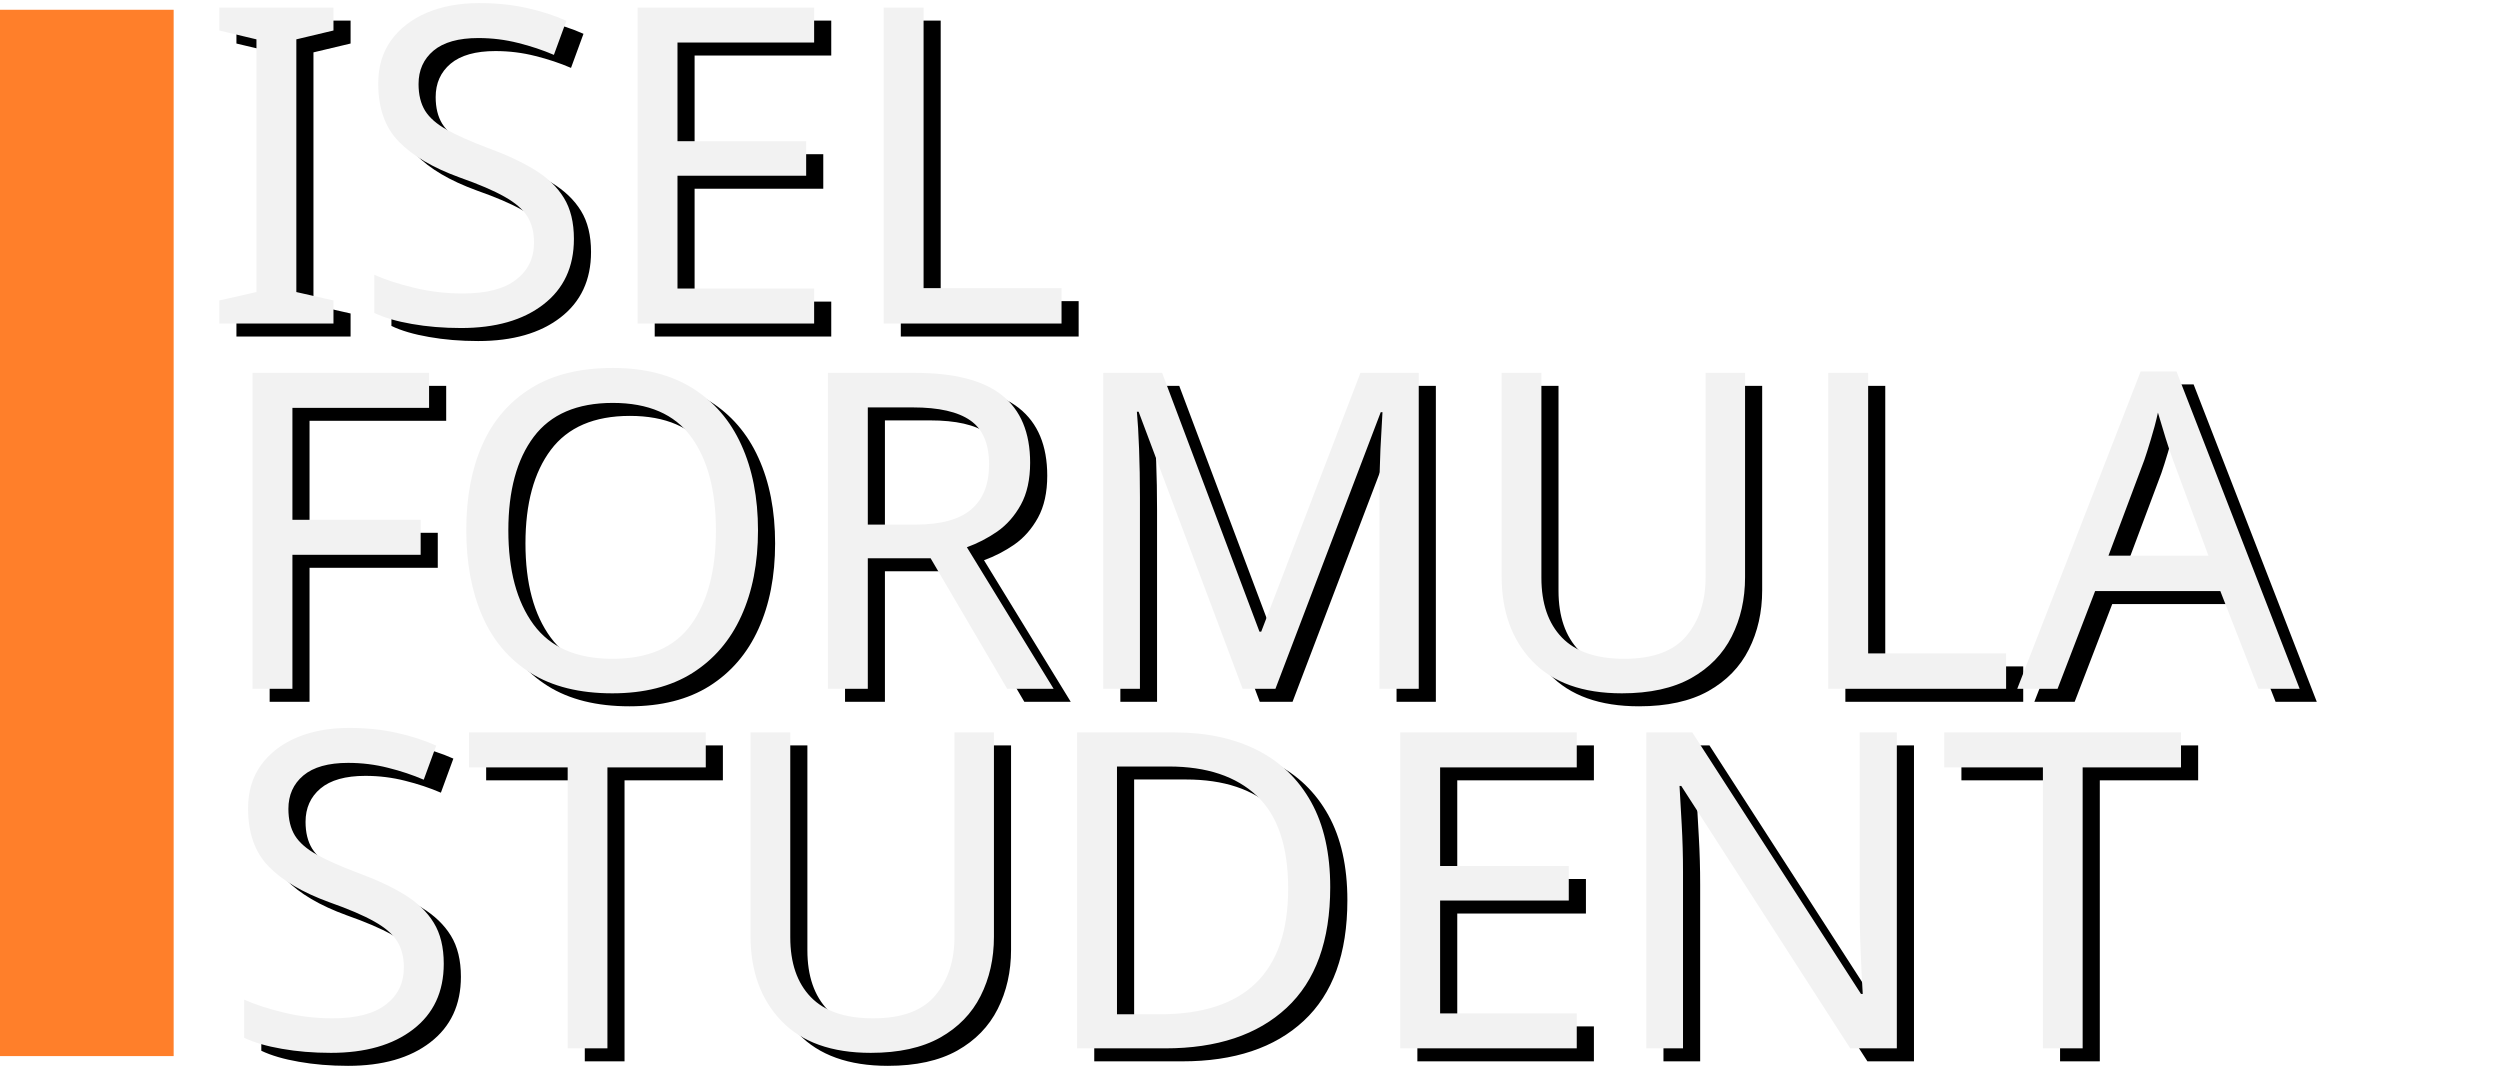
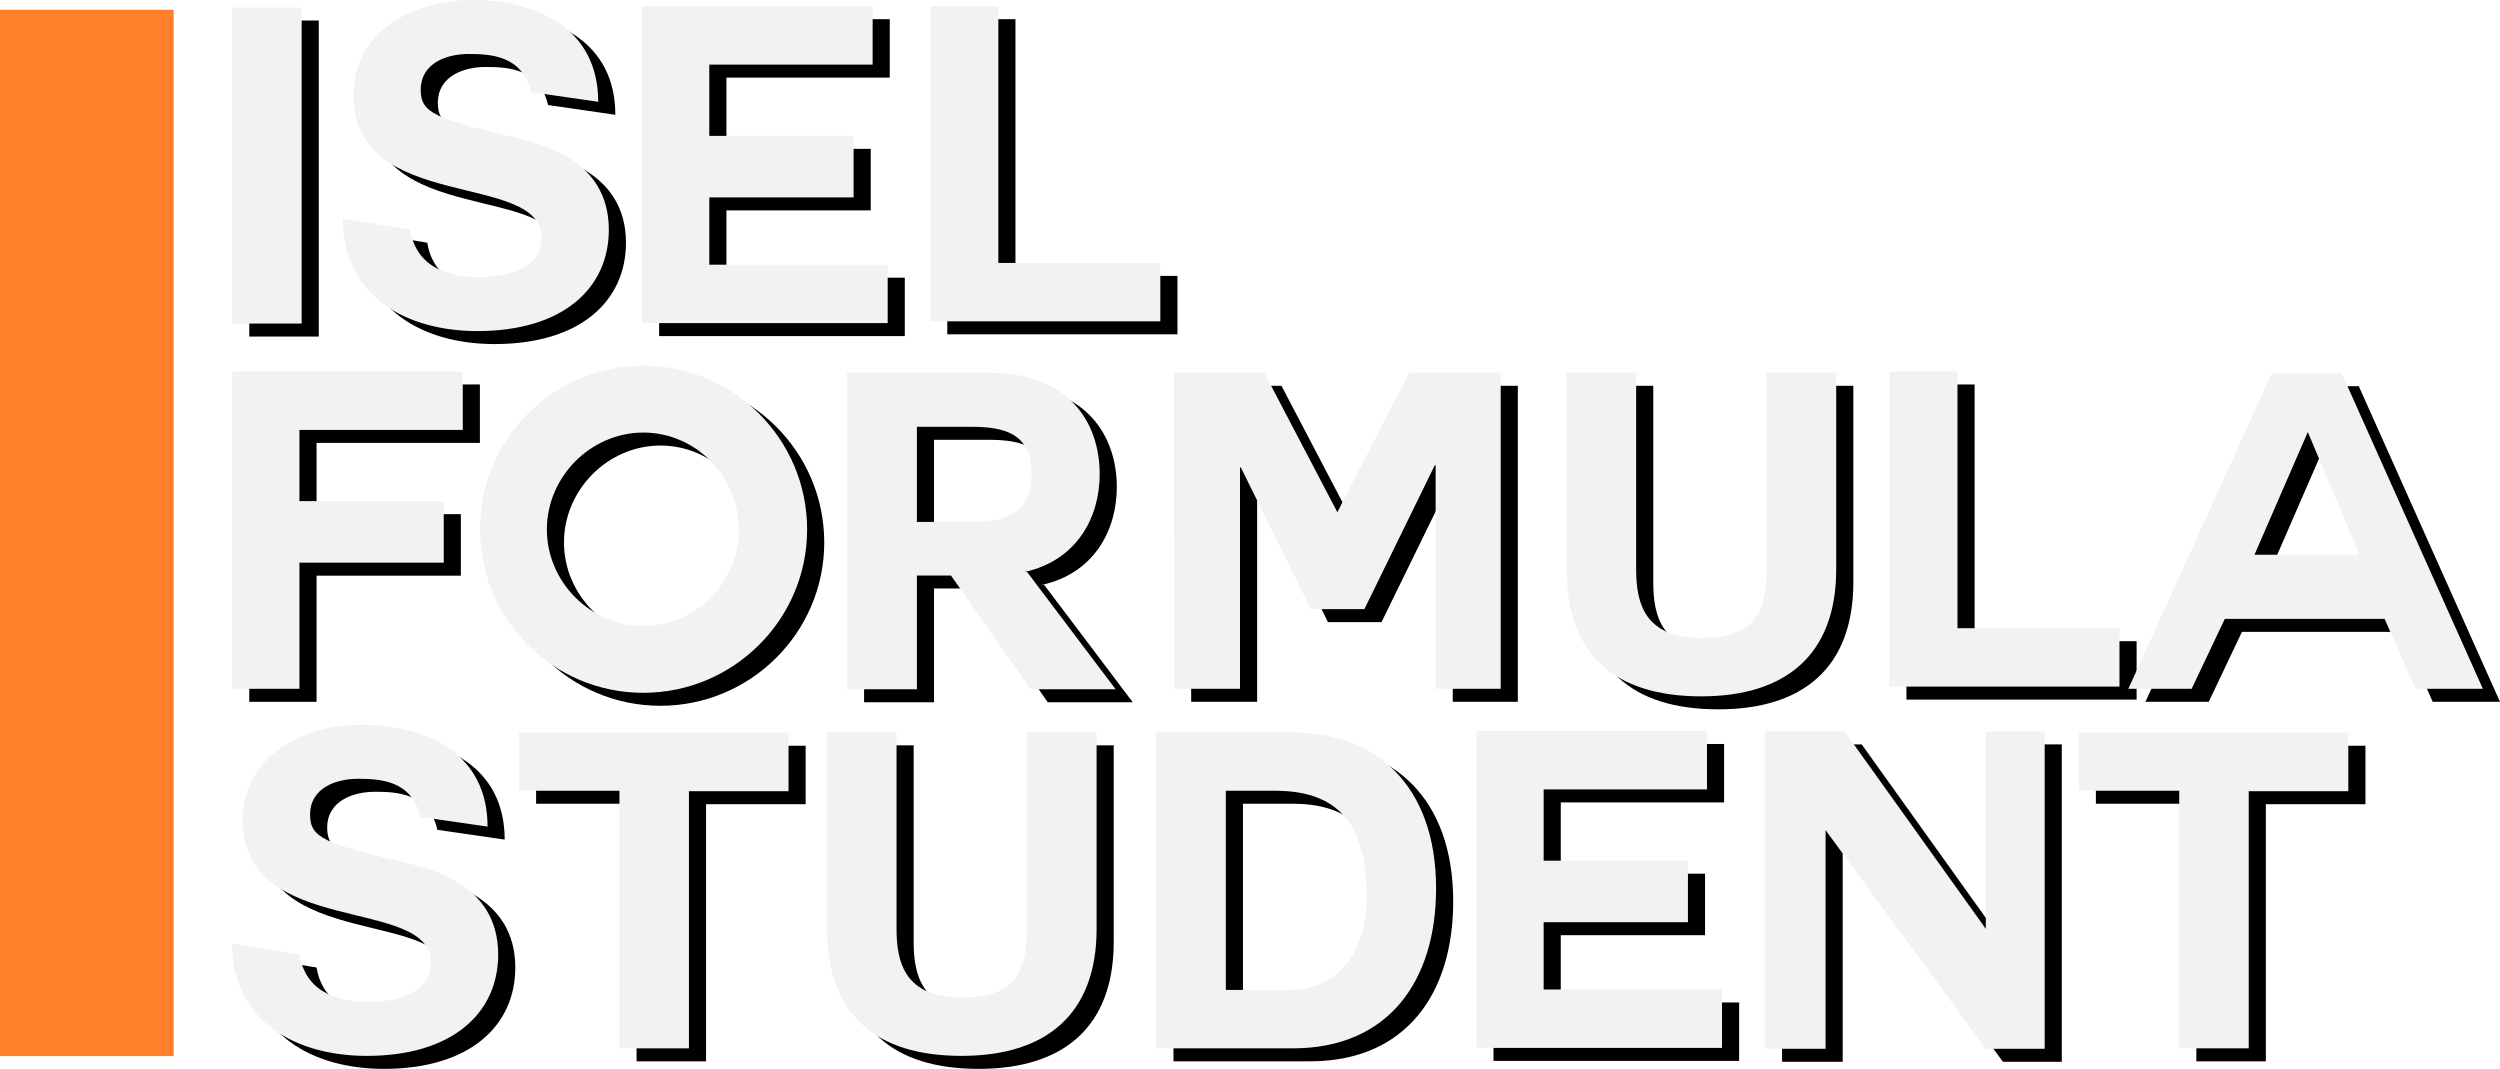
<svg xmlns="http://www.w3.org/2000/svg" width="269.284mm" height="115.131mm" viewBox="0 0 269.284 115.131" version="1.1" id="svg8">
  <defs id="defs2" />
  <g id="layer1" transform="translate(-14.79901,-43.22986)">
    <text xml:space="preserve" style="font-size:19.756px;line-height:1.25;font-family:Couture;-inkscape-font-specification:Couture;stroke-width:0.265" x="52.118" y="84.992" id="text12">
      <tspan id="tspan10" x="52.118" y="84.992" style="stroke-width:0.265" />
    </text>
    <g aria-label="STUDENT" id="text26-6" style="font-size:19.756px;line-height:1.25;font-family:Couture;-inkscape-font-specification:Couture;stroke-width:0.265">
      <g aria-label="S" id="text1063" style="font-size:70.526px;line-height:1.25;font-family:Couture;-inkscape-font-specification:Couture;stroke-width:0.25">
-         <text xml:space="preserve" style="font-size:47.676px;line-height:1.25;font-family:Couture;-inkscape-font-specification:Couture;fill:#000000;stroke-width:0.639" x="38.36" y="79.48" id="text18-47-9">
-           <tspan id="tspan16-9-5" x="38.36" y="79.48" style="fill:#000000;stroke-width:0.639">ISEL</tspan>
-         </text>
-         <text xml:space="preserve" style="font-size:47.676px;line-height:1.25;font-family:Couture;-inkscape-font-specification:Couture;fill:#000000;stroke-width:0.639" x="39.219" y="118.825" id="text22-4-4">
-           <tspan id="tspan20-9-5" x="39.219" y="118.825" style="fill:#000000;stroke-width:0.639">FORMULA</tspan>
-         </text>
-         <text xml:space="preserve" style="font-size:47.676px;line-height:1.25;font-family:Couture;-inkscape-font-specification:Couture;fill:#f2f2f2;stroke-width:0.639" x="36.516" y="78.081" id="text18-47">
-           <tspan id="tspan16-9" x="36.516" y="78.081" style="fill:#f2f2f2;stroke-width:0.639">ISEL</tspan>
-         </text>
-         <text xml:space="preserve" style="font-size:47.676px;line-height:1.25;font-family:Couture;-inkscape-font-specification:Couture;fill:#000000;stroke-width:0.639" x="40.506" y="157.55" id="text26-8-7">
-           <tspan x="40.506" y="157.55" style="fill:#000000;stroke-width:0.639" id="tspan28-7-2">STUDENT</tspan>
-         </text>
-         <text xml:space="preserve" style="font-size:47.676px;line-height:1.25;font-family:Couture;-inkscape-font-specification:Couture;fill:#f2f2f2;stroke-width:0.639" x="37.374" y="117.426" id="text22-4">
-           <tspan id="tspan20-9" x="37.374" y="117.426" style="fill:#f2f2f2;stroke-width:0.639">FORMULA</tspan>
-         </text>
-         <text xml:space="preserve" style="font-size:47.676px;line-height:1.25;font-family:Couture;-inkscape-font-specification:Couture;fill:#f2f2f2;stroke-width:0.639" x="38.661" y="156.152" id="text26-8">
-           <tspan x="38.661" y="156.152" style="fill:#f2f2f2;stroke-width:0.639" id="tspan28-7">STUDENT</tspan>
-         </text>
+         <g aria-label="ISEL" id="text18-47-9" style="font-size:47.676px;line-height:1.25;font-family:Couture;-inkscape-font-specification:Couture;fill:#000000;stroke-width:0.639">
+           <path d="m 41.65,79.48 h 7.485 V 45.439 h -7.485 z" style="fill:#000000;stroke-width:0.639" id="path1488" />
+           <path d="m 53.569,68.18 c 0,8.391 6.865,12.11 14.494,12.11 9.297,0 14.16,-4.672 14.16,-10.918 0,-7.724 -7.58,-9.297 -10.107,-9.917 -8.534,-2.05 -10.155,-2.622 -10.155,-5.149 0,-2.861 2.765,-3.862 5.149,-3.862 2.336,0 5.816,0.143 6.722,4.1 l 7.247,1.049 c 0,-7.867 -6.532,-10.966 -13.635,-10.966 -6.15,0 -12.73,3.29 -12.73,10.298 0,12.73 20.262,8.057 20.262,15.304 0,3.48 -4.005,4.243 -6.627,4.243 -2.765,0 -6.77,-0.62 -7.533,-5.101 z" style="fill:#000000;stroke-width:0.639" id="path1490" />
+           <path d="M 108.587,65.892 V 59.265 H 93.045 V 51.589 H 110.637 V 45.296 H 85.798 V 79.432 H 112.258 V 73.139 H 93.045 v -7.247 z" style="fill:#000000;stroke-width:0.639" id="path1492" />
+           <path d="M 141.627,79.241 V 72.948 H 124.177 V 45.296 h -7.342 v 33.945 z" style="fill:#000000;stroke-width:0.639" id="path1494" />
+         </g>
+         <g aria-label="FORMULA" id="text22-4-4" style="font-size:47.676px;line-height:1.25;font-family:Couture;-inkscape-font-specification:Couture;fill:#000000;stroke-width:0.639">
+           <path d="M 48.897,105.237 H 64.439 V 98.61 H 48.897 V 90.934 H 66.489 V 84.641 H 41.65 v 34.184 h 7.247 v -6.341 z" style="fill:#000000;stroke-width:0.639" id="path1497" />
+           <path d="m 103.581,101.661 c 0,-9.774 -7.962,-17.64 -17.64,-17.64 -9.726,0 -17.592,7.867 -17.592,17.64 0,9.726 7.867,17.592 17.592,17.592 9.678,0 17.64,-7.867 17.64,-17.592 z M 85.941,91.22 c 5.673,0 10.298,4.768 10.298,10.441 0,5.673 -4.625,10.393 -10.298,10.393 -5.673,0 -10.393,-4.72 -10.393,-10.393 0,-5.673 4.72,-10.441 10.393,-10.441 z" style="fill:#000000;stroke-width:0.639" id="path1499" />
+           <path d="m 126.99,106.238 c 5.673,-1.24 8.105,-5.912 8.105,-10.536 0,-5.53 -3.29,-10.918 -11.871,-10.918 h -15.352 v 34.088 h 7.533 v -12.253 h 3.671 l 8.582,12.253 h 9.154 l -9.535,-12.634 z m -5.769,-15.638 c 3.576,0 6.532,0.667 6.532,5.101 0,4.339 -2.956,5.149 -6.532,5.149 h -5.816 V 90.6 Z" style="fill:#000000;stroke-width:0.639" id="path1501" />
+           <path d="m 143.105,118.825 h 7.104 V 94.986 h 0.095 l 7.533,15.256 h 5.769 l 7.58,-15.495 h 0.095 v 24.076 h 7.008 V 84.784 h -9.869 L 160.697,99.802 152.831,84.784 h -9.726 z" style="fill:#000000;stroke-width:0.639" id="path1503" />
+           <path d="m 214.428,84.784 h -7.485 v 21.168 c 0,5.101 -1.716,7.39 -7.056,7.39 -6.055,0 -7.008,-3.671 -7.008,-7.39 V 84.784 h -7.485 v 21.168 c 0,9.297 5.292,13.683 14.494,13.683 9.106,0 14.541,-4.482 14.541,-13.683 z" style="fill:#000000;stroke-width:0.639" id="path1505" />
+           <path d="m 244.941,118.586 v -6.293 H 227.491 V 84.641 h -7.342 v 33.945 z" style="fill:#000000;stroke-width:0.639" id="path1507" />
+           <path d="m 252.712,118.825 3.576,-7.533 h 17.211 l 3.337,7.533 h 7.247 L 268.874,84.831 h -7.533 l -15.447,33.993 z m 12.539,-27.604 5.53,13.159 H 259.482 l 5.721,-13.159 z" style="fill:#000000;stroke-width:0.639" id="path1509" />
+         </g>
+         <g aria-label="ISEL" id="text18-47" style="font-size:47.676px;line-height:1.25;font-family:Couture;-inkscape-font-specification:Couture;fill:#f2f2f2;stroke-width:0.639">
+           <path d="m 39.806,78.081 h 7.485 V 44.04 h -7.485 z" style="fill:#f2f2f2;stroke-width:0.639" id="path1512" />
+           <path d="m 51.724,66.782 c 0,8.391 6.865,12.11 14.494,12.11 9.297,0 14.16,-4.672 14.16,-10.918 0,-7.724 -7.58,-9.297 -10.107,-9.917 -8.534,-2.05 -10.155,-2.622 -10.155,-5.149 0,-2.861 2.765,-3.862 5.149,-3.862 2.336,0 5.816,0.143 6.722,4.1 l 7.247,1.049 c 0,-7.867 -6.532,-10.966 -13.635,-10.966 -6.15,0 -12.73,3.29 -12.73,10.298 0,12.73 20.262,8.057 20.262,15.304 0,3.48 -4.005,4.243 -6.627,4.243 -2.765,0 -6.77,-0.62 -7.533,-5.101 z" style="fill:#f2f2f2;stroke-width:0.639" id="path1514" />
+           <path d="M 106.743,64.493 V 57.866 H 91.2 V 50.191 H 108.793 V 43.897 H 83.953 V 78.033 H 110.414 V 71.74 H 91.2 v -7.247 z" style="fill:#f2f2f2;stroke-width:0.639" id="path1516" />
+           <path d="M 139.782,77.843 V 71.549 H 122.333 V 43.897 h -7.342 v 33.945 z" style="fill:#f2f2f2;stroke-width:0.639" id="path1518" />
+         </g>
+         <g aria-label="STUDENT" id="text26-8-7" style="font-size:47.676px;line-height:1.25;font-family:Couture;-inkscape-font-specification:Couture;fill:#000000;stroke-width:0.639">
+           <path d="m 41.65,146.251 c 0,8.391 6.865,12.11 14.494,12.11 9.297,0 14.16,-4.672 14.16,-10.918 0,-7.724 -7.58,-9.297 -10.107,-9.917 -8.534,-2.05 -10.155,-2.622 -10.155,-5.149 0,-2.861 2.765,-3.862 5.149,-3.862 2.336,0 5.816,0.143 6.722,4.1 l 7.247,1.049 c 0,-7.867 -6.532,-10.966 -13.635,-10.966 -6.15,0 -12.73,3.29 -12.73,10.298 0,12.73 20.262,8.057 20.262,15.304 0,3.48 -4.005,4.243 -6.627,4.243 -2.765,0 -6.77,-0.62 -7.533,-5.101 z" style="fill:#000000;stroke-width:0.639" id="path1521" />
+           <path d="m 83.367,157.55 h 7.485 V 129.851 H 101.579 V 123.557 H 72.544 v 6.246 h 10.822 z" style="fill:#000000;stroke-width:0.639" id="path1523" />
+           <path d="m 134.761,123.51 h -7.485 v 21.168 c 0,5.101 -1.716,7.39 -7.056,7.39 -6.055,0 -7.008,-3.671 -7.008,-7.39 v -21.168 h -7.485 v 21.168 c 0,9.297 5.292,13.683 14.494,13.683 9.106,0 14.541,-4.482 14.541,-13.683 z" style="fill:#000000;stroke-width:0.639" id="path1525" />
+           <path d="m 141.198,157.55 h 14.684 c 10.393,0 15.447,-7.342 15.447,-17.211 0,-11.252 -6.627,-16.83 -15.447,-16.83 h -14.684 z m 7.485,-27.747 h 5.34 c 7.39,0 9.821,4.386 9.821,11.252 0,7.533 -4.148,10.203 -8.486,10.203 h -6.675 z" style="fill:#000000;stroke-width:0.639" id="path1527" />
+           <path d="m 198.457,143.963 v -6.627 h -15.542 v -7.676 h 17.592 v -6.293 h -24.839 v 34.136 h 26.46 v -6.293 h -19.213 v -7.247 z" style="fill:#000000;stroke-width:0.639" id="path1529" />
+           <path d="m 230.542,157.598 h 6.341 v -34.184 h -6.341 v 21.264 l -15.209,-21.264 h -8.582 v 34.184 h 6.532 v -23.552 z" style="fill:#000000;stroke-width:0.639" id="path1531" />
+           <path d="m 251.377,157.55 h 7.485 v -27.7 h 10.727 v -6.293 h -29.035 v 6.246 h 10.822 z" style="fill:#000000;stroke-width:0.639" id="path1533" />
+         </g>
+         <g aria-label="FORMULA" id="text22-4" style="font-size:47.676px;line-height:1.25;font-family:Couture;-inkscape-font-specification:Couture;fill:#f2f2f2;stroke-width:0.639">
+           <path d="M 47.052,103.838 H 62.595 V 97.211 H 47.052 V 89.536 H 64.645 V 83.242 H 39.806 v 34.184 h 7.247 v -6.341 z" style="fill:#f2f2f2;stroke-width:0.639" id="path1536" />
+           <path d="m 101.737,100.263 c 0,-9.774 -7.962,-17.64 -17.64,-17.64 -9.726,0 -17.592,7.867 -17.592,17.64 0,9.726 7.867,17.592 17.592,17.592 9.678,0 17.64,-7.867 17.64,-17.592 z M 84.097,89.822 c 5.673,0 10.298,4.768 10.298,10.441 0,5.673 -4.625,10.393 -10.298,10.393 -5.673,0 -10.393,-4.72 -10.393,-10.393 0,-5.673 4.72,-10.441 10.393,-10.441 z" style="fill:#f2f2f2;stroke-width:0.639" id="path1538" />
+           <path d="m 125.146,104.84 c 5.673,-1.24 8.105,-5.912 8.105,-10.536 0,-5.53 -3.29,-10.918 -11.871,-10.918 h -15.352 v 34.088 h 7.533 V 105.221 h 3.671 l 8.582,12.253 h 9.154 l -9.535,-12.634 z m -5.769,-15.638 c 3.576,0 6.532,0.667 6.532,5.101 0,4.339 -2.956,5.149 -6.532,5.149 h -5.816 V 89.202 Z" style="fill:#f2f2f2;stroke-width:0.639" id="path1540" />
+           <path d="m 141.26,117.426 h 7.104 V 93.588 h 0.095 l 7.533,15.256 h 5.769 l 7.58,-15.495 h 0.095 v 24.076 h 7.008 V 83.385 h -9.869 l -7.724,15.018 -7.867,-15.018 h -9.726 z" style="fill:#f2f2f2;stroke-width:0.639" id="path1542" />
+           <path d="m 212.584,83.385 h -7.485 v 21.168 c 0,5.101 -1.716,7.39 -7.056,7.39 -6.055,0 -7.008,-3.671 -7.008,-7.39 V 83.385 h -7.485 v 21.168 c 0,9.297 5.292,13.683 14.494,13.683 9.106,0 14.541,-4.482 14.541,-13.683 z" style="fill:#f2f2f2;stroke-width:0.639" id="path1544" />
+           <path d="m 243.096,117.188 v -6.293 H 225.647 V 83.242 h -7.342 v 33.945 z" style="fill:#f2f2f2;stroke-width:0.639" id="path1546" />
+           <path d="m 250.867,117.426 3.576,-7.533 h 17.211 l 3.337,7.533 h 7.247 L 267.03,83.433 h -7.533 l -15.447,33.993 z m 12.539,-27.604 5.53,13.159 h -11.299 l 5.721,-13.159 z" style="fill:#f2f2f2;stroke-width:0.639" id="path1548" />
+         </g>
+         <g aria-label="STUDENT" id="text26-8" style="font-size:47.676px;line-height:1.25;font-family:Couture;-inkscape-font-specification:Couture;fill:#f2f2f2;stroke-width:0.639">
+           <path d="m 39.806,144.853 c 0,8.391 6.865,12.11 14.494,12.11 9.297,0 14.16,-4.672 14.16,-10.918 0,-7.724 -7.58,-9.297 -10.107,-9.917 -8.534,-2.05 -10.155,-2.622 -10.155,-5.149 0,-2.861 2.765,-3.862 5.149,-3.862 2.336,0 5.816,0.143 6.722,4.1 l 7.247,1.049 c 0,-7.867 -6.532,-10.966 -13.635,-10.966 -6.15,0 -12.73,3.29 -12.73,10.298 0,12.73 20.262,8.057 20.262,15.304 0,3.48 -4.005,4.243 -6.627,4.243 -2.765,0 -6.77,-0.62 -7.533,-5.101 z" style="fill:#f2f2f2;stroke-width:0.639" id="path1551" />
+           <path d="m 81.522,156.152 h 7.485 v -27.7 h 10.727 v -6.293 H 70.7 v 6.246 h 10.822 z" style="fill:#f2f2f2;stroke-width:0.639" id="path1553" />
+           <path d="m 132.917,122.111 h -7.485 v 21.168 c 0,5.101 -1.716,7.39 -7.056,7.39 -6.055,0 -7.008,-3.671 -7.008,-7.39 v -21.168 h -7.485 v 21.168 c 0,9.297 5.292,13.683 14.494,13.683 9.106,0 14.541,-4.482 14.541,-13.683 z" style="fill:#f2f2f2;stroke-width:0.639" id="path1555" />
+           <path d="m 139.353,156.152 h 14.684 c 10.393,0 15.447,-7.342 15.447,-17.211 0,-11.252 -6.627,-16.83 -15.447,-16.83 H 139.353 Z m 7.485,-27.747 h 5.34 c 7.39,0 9.821,4.386 9.821,11.252 0,7.533 -4.148,10.203 -8.486,10.203 h -6.675 z" style="fill:#f2f2f2;stroke-width:0.639" id="path1557" />
+           <path d="m 196.612,142.564 v -6.627 h -15.542 v -7.676 h 17.592 v -6.293 h -24.839 v 34.136 h 26.46 v -6.293 h -19.213 v -7.247 z" style="fill:#f2f2f2;stroke-width:0.639" id="path1559" />
+           <path d="m 228.698,156.2 h 6.341 v -34.184 h -6.341 v 21.264 l -15.209,-21.264 h -8.582 v 34.184 h 6.532 v -23.552 z" style="fill:#f2f2f2;stroke-width:0.639" id="path1561" />
+           <path d="m 249.532,156.152 h 7.485 v -27.7 h 10.727 v -6.293 h -29.035 v 6.246 h 10.822 z" style="fill:#f2f2f2;stroke-width:0.639" id="path1563" />
+         </g>
        <rect style="fill:#ff7f2a;fill-rule:evenodd;stroke-width:0.569" id="rect32-71" width="18.705" height="112.703" x="14.799" y="44.282" />
      </g>
    </g>
  </g>
</svg>
